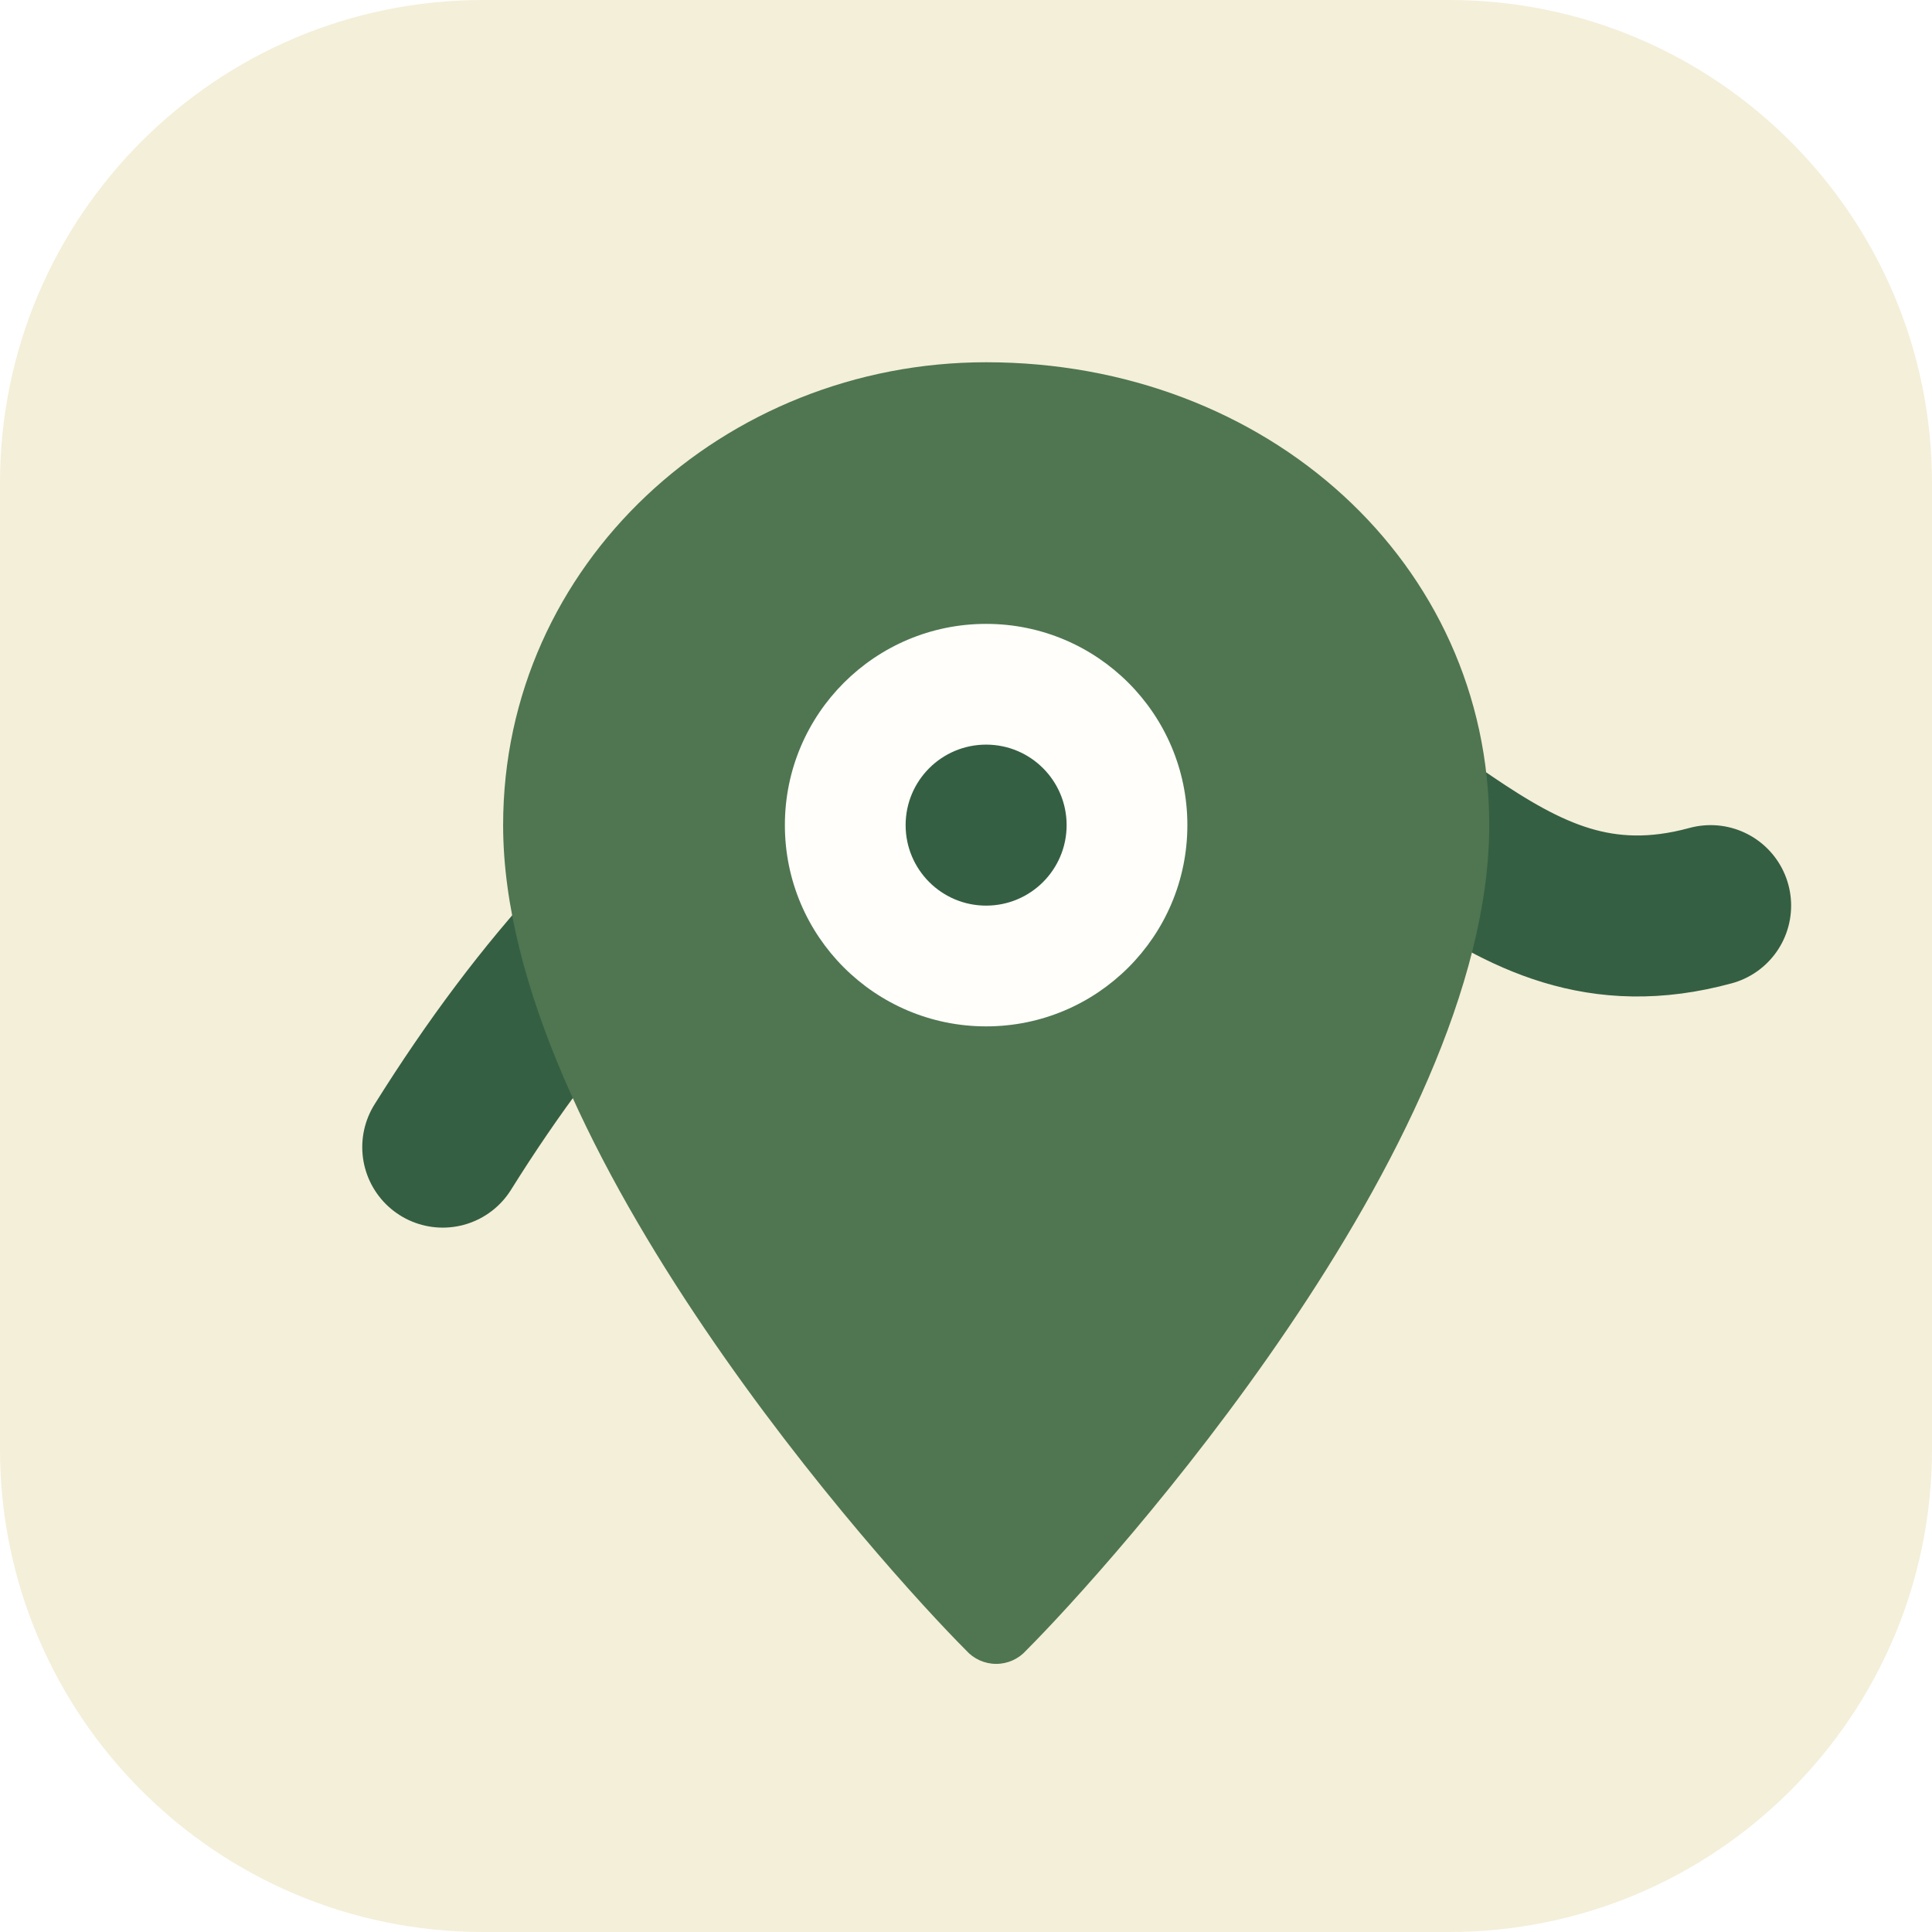
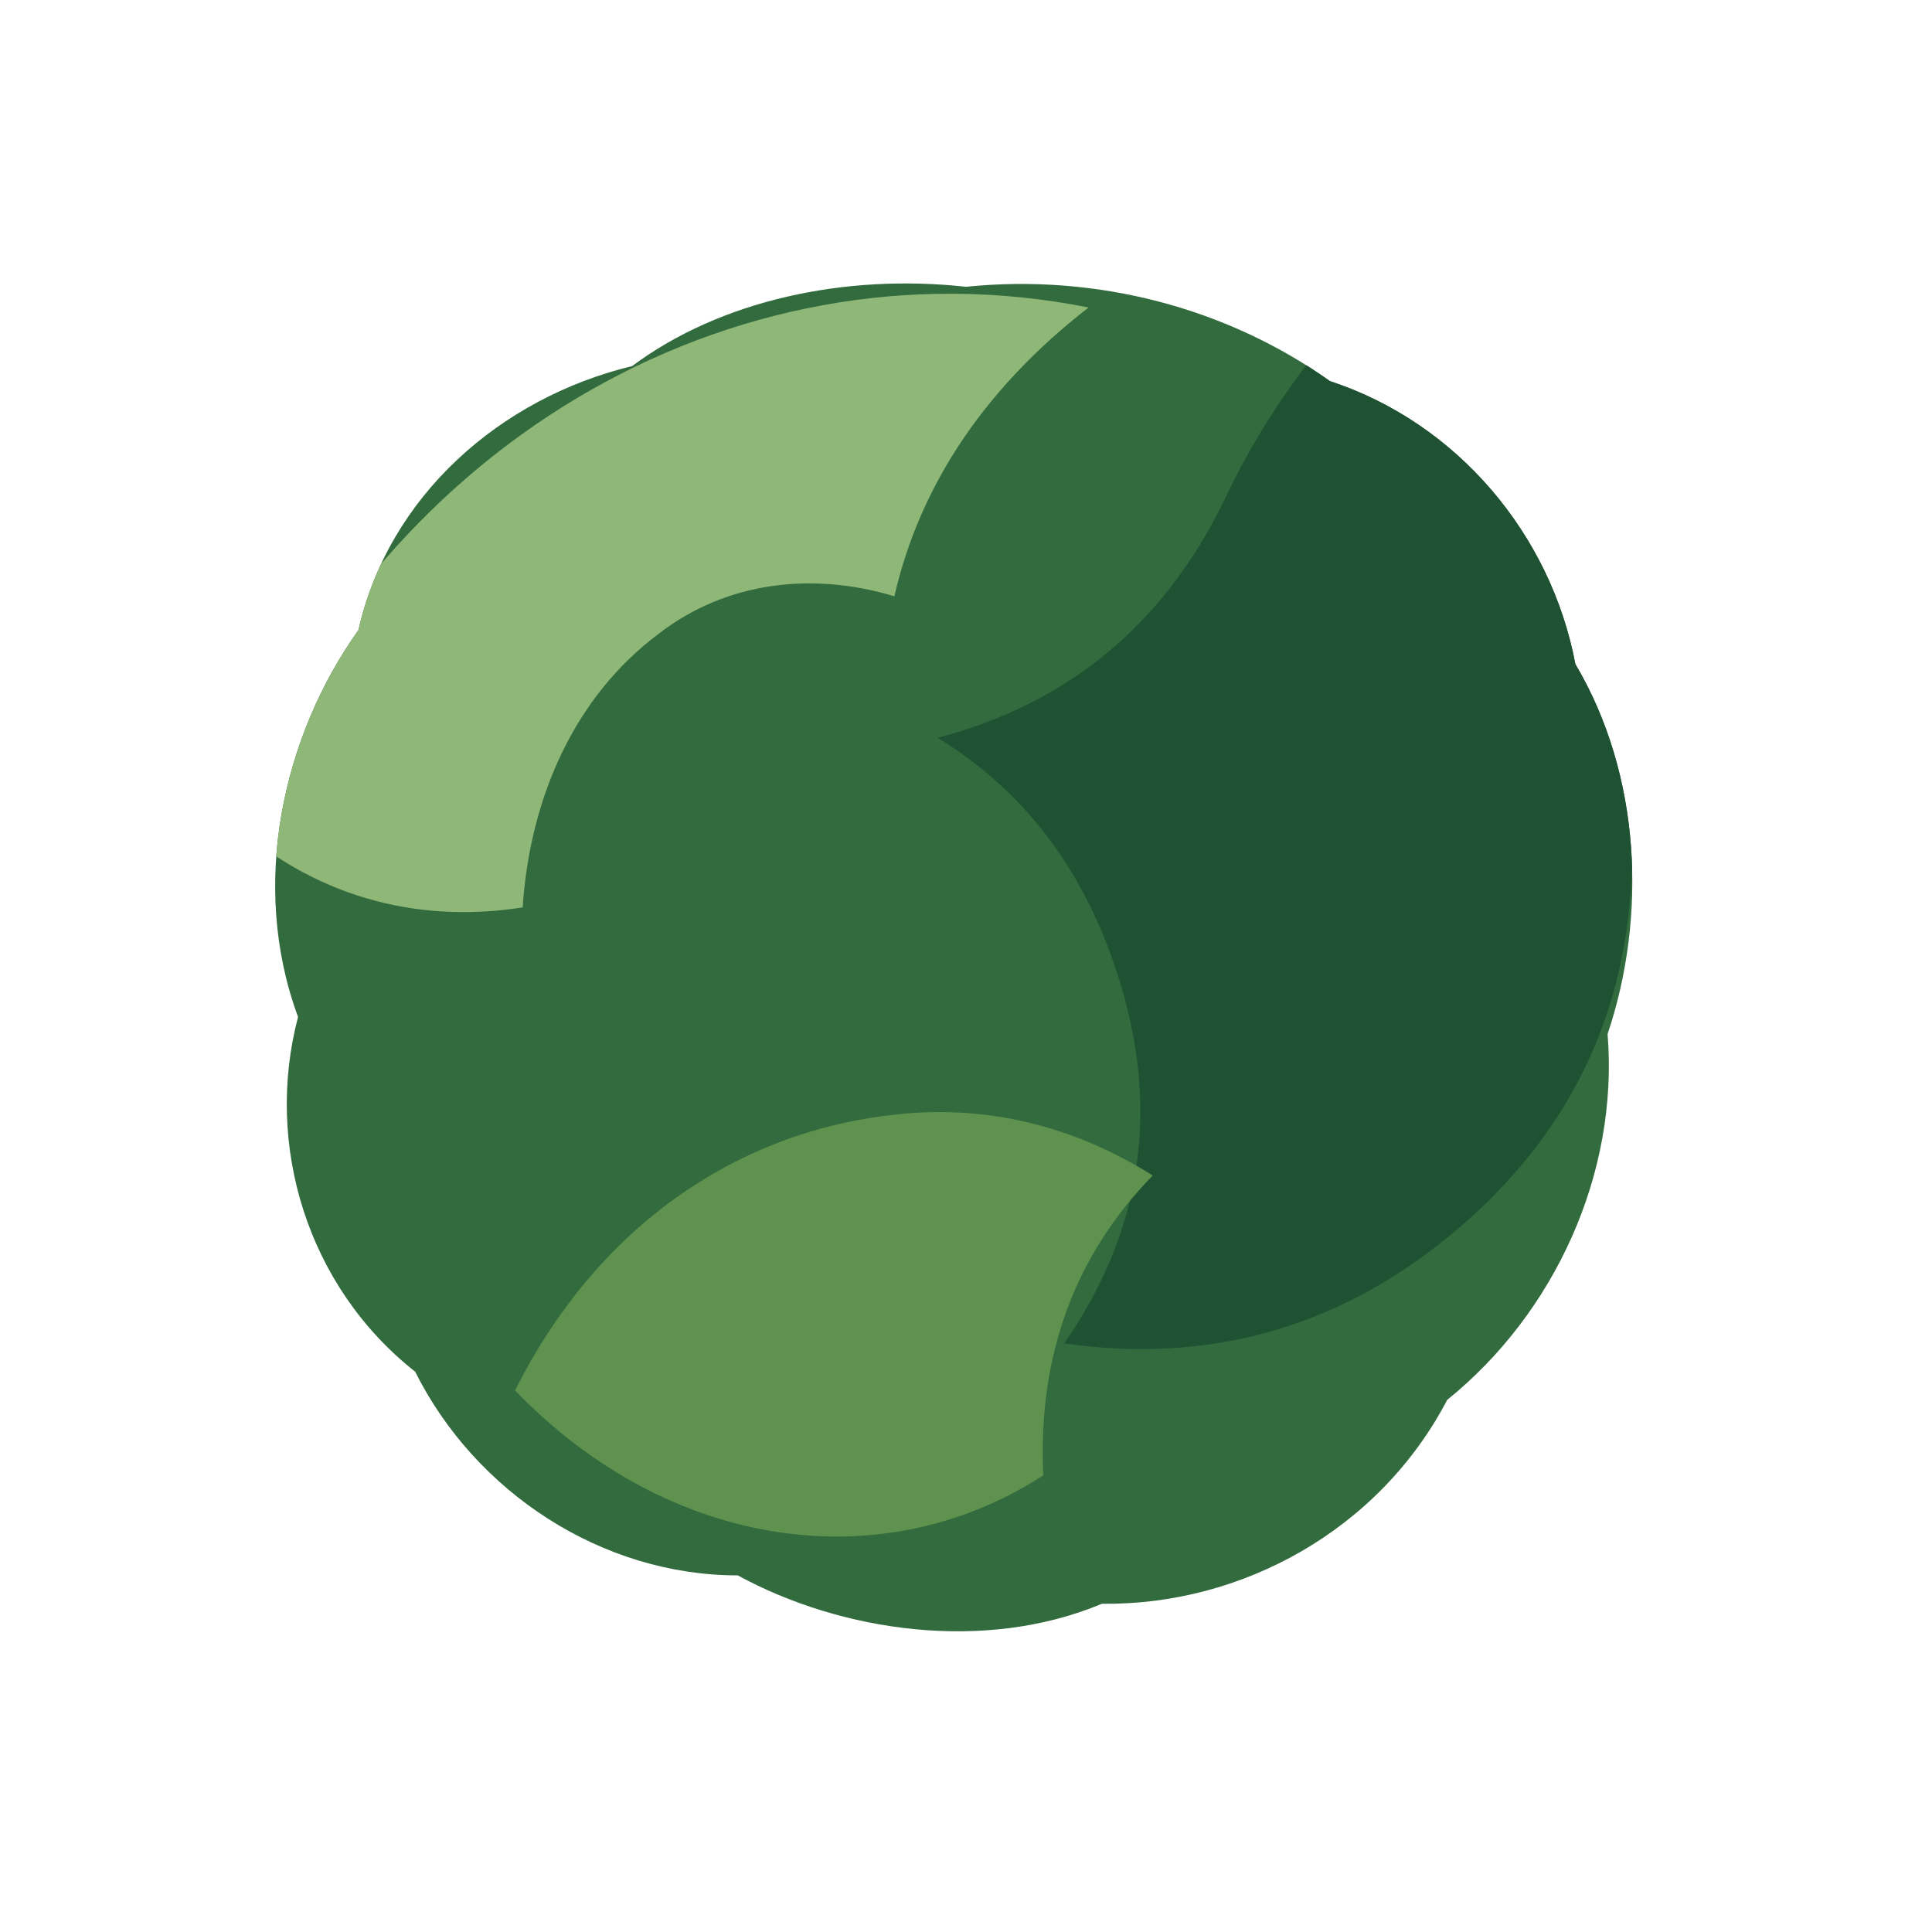
<svg xmlns="http://www.w3.org/2000/svg" viewBox="0 0 96 96" role="img" aria-label="Moss">
-   <rect width="96" height="96" rx="24" fill="#f4efd9" />
-   <path d="M22 57c10-16 22-24 36-22 12 2 16 13 27 10" fill="none" stroke="#355f42" stroke-width="8" stroke-linecap="round" />
-   <path d="M49 18c-13 0-24 10-24 23 0 16 19 37 23 41a2 2 0 0 0 3 0c4-4 23-25 23-41 0-13-11-23-25-23Z" fill="#4f7651" />
-   <circle cx="49" cy="41" r="10" fill="#fffefa" />
-   <circle cx="49" cy="41" r="4" fill="#355f42" />
+   <defs>
+     <clipPath id="ball">
+       <path d="M48 14.25C54.47 13.59 60.94 15.28 66.09 18.94C72.38 21 77.06 26.53 78.28 33C81.56 38.53 81.84 45.56 79.88 51.38C80.44 58.31 77.25 65.25 71.91 69.56C68.53 76.03 61.69 79.78 54.75 79.69C48.94 82.13 41.81 81.09 36.66 78.28C29.91 78.28 23.63 74.16 20.63 68.16C15.28 63.94 13.13 56.91 14.81 50.53C12.38 43.97 14.06 36.56 17.81 31.31C19.31 24.66 24.84 19.78 31.41 18.19C35.81 14.91 42 13.59 48 14.25Z" />
+     </clipPath>
+   </defs>
+   <path d="M48 14.25C54.47 13.59 60.94 15.28 66.09 18.94C72.38 21 77.06 26.53 78.28 33C81.56 38.53 81.84 45.56 79.88 51.38C80.44 58.31 77.25 65.25 71.91 69.56C68.53 76.03 61.69 79.78 54.75 79.69C48.94 82.13 41.81 81.09 36.66 78.28C29.91 78.28 23.63 74.16 20.63 68.16C15.28 63.94 13.13 56.91 14.81 50.53C12.38 43.97 14.06 36.56 17.81 31.31C19.31 24.66 24.84 19.78 31.41 18.19C35.81 14.91 42 13.59 48 14.25Z" fill="#326B3D" />
+   <g clip-path="url(#ball)">
+     <path d="M11.44 40.78C18.38 22.31 36.28 11.72 54.09 15.28C49.13 19.13 45.75 23.91 44.44 29.63C40.41 28.41 36.09 28.88 32.72 31.5C28.59 34.59 26.34 39.56 25.97 45.09C20.53 45.94 15.47 44.44 11.44 40.78Z" fill="#8FB778" />
+     <path d="M65.53 17.34C76.31 22.5 82.03 33.19 81 44.63C80.44 51.38 77.44 57 71.91 61.5C66.38 66 60 67.78 52.88 66.75C56.53 61.5 57.56 55.78 55.88 49.59C54.28 43.78 51.19 39.47 46.59 36.66C53.06 34.97 57.84 31.03 60.84 24.84C62.16 22.03 63.75 19.59 65.53 17.34Z" fill="#1F5133" />
+     <path d="M25.59 69.09C29.53 61.22 36.28 56.34 44.25 55.41C48.84 54.84 53.25 55.88 57.28 58.41C53.44 62.34 51.56 67.31 51.84 73.31C43.88 78.47 33.28 77.06 25.59 69.09Z" fill="#5F914F" />
+   </g>
</svg>
